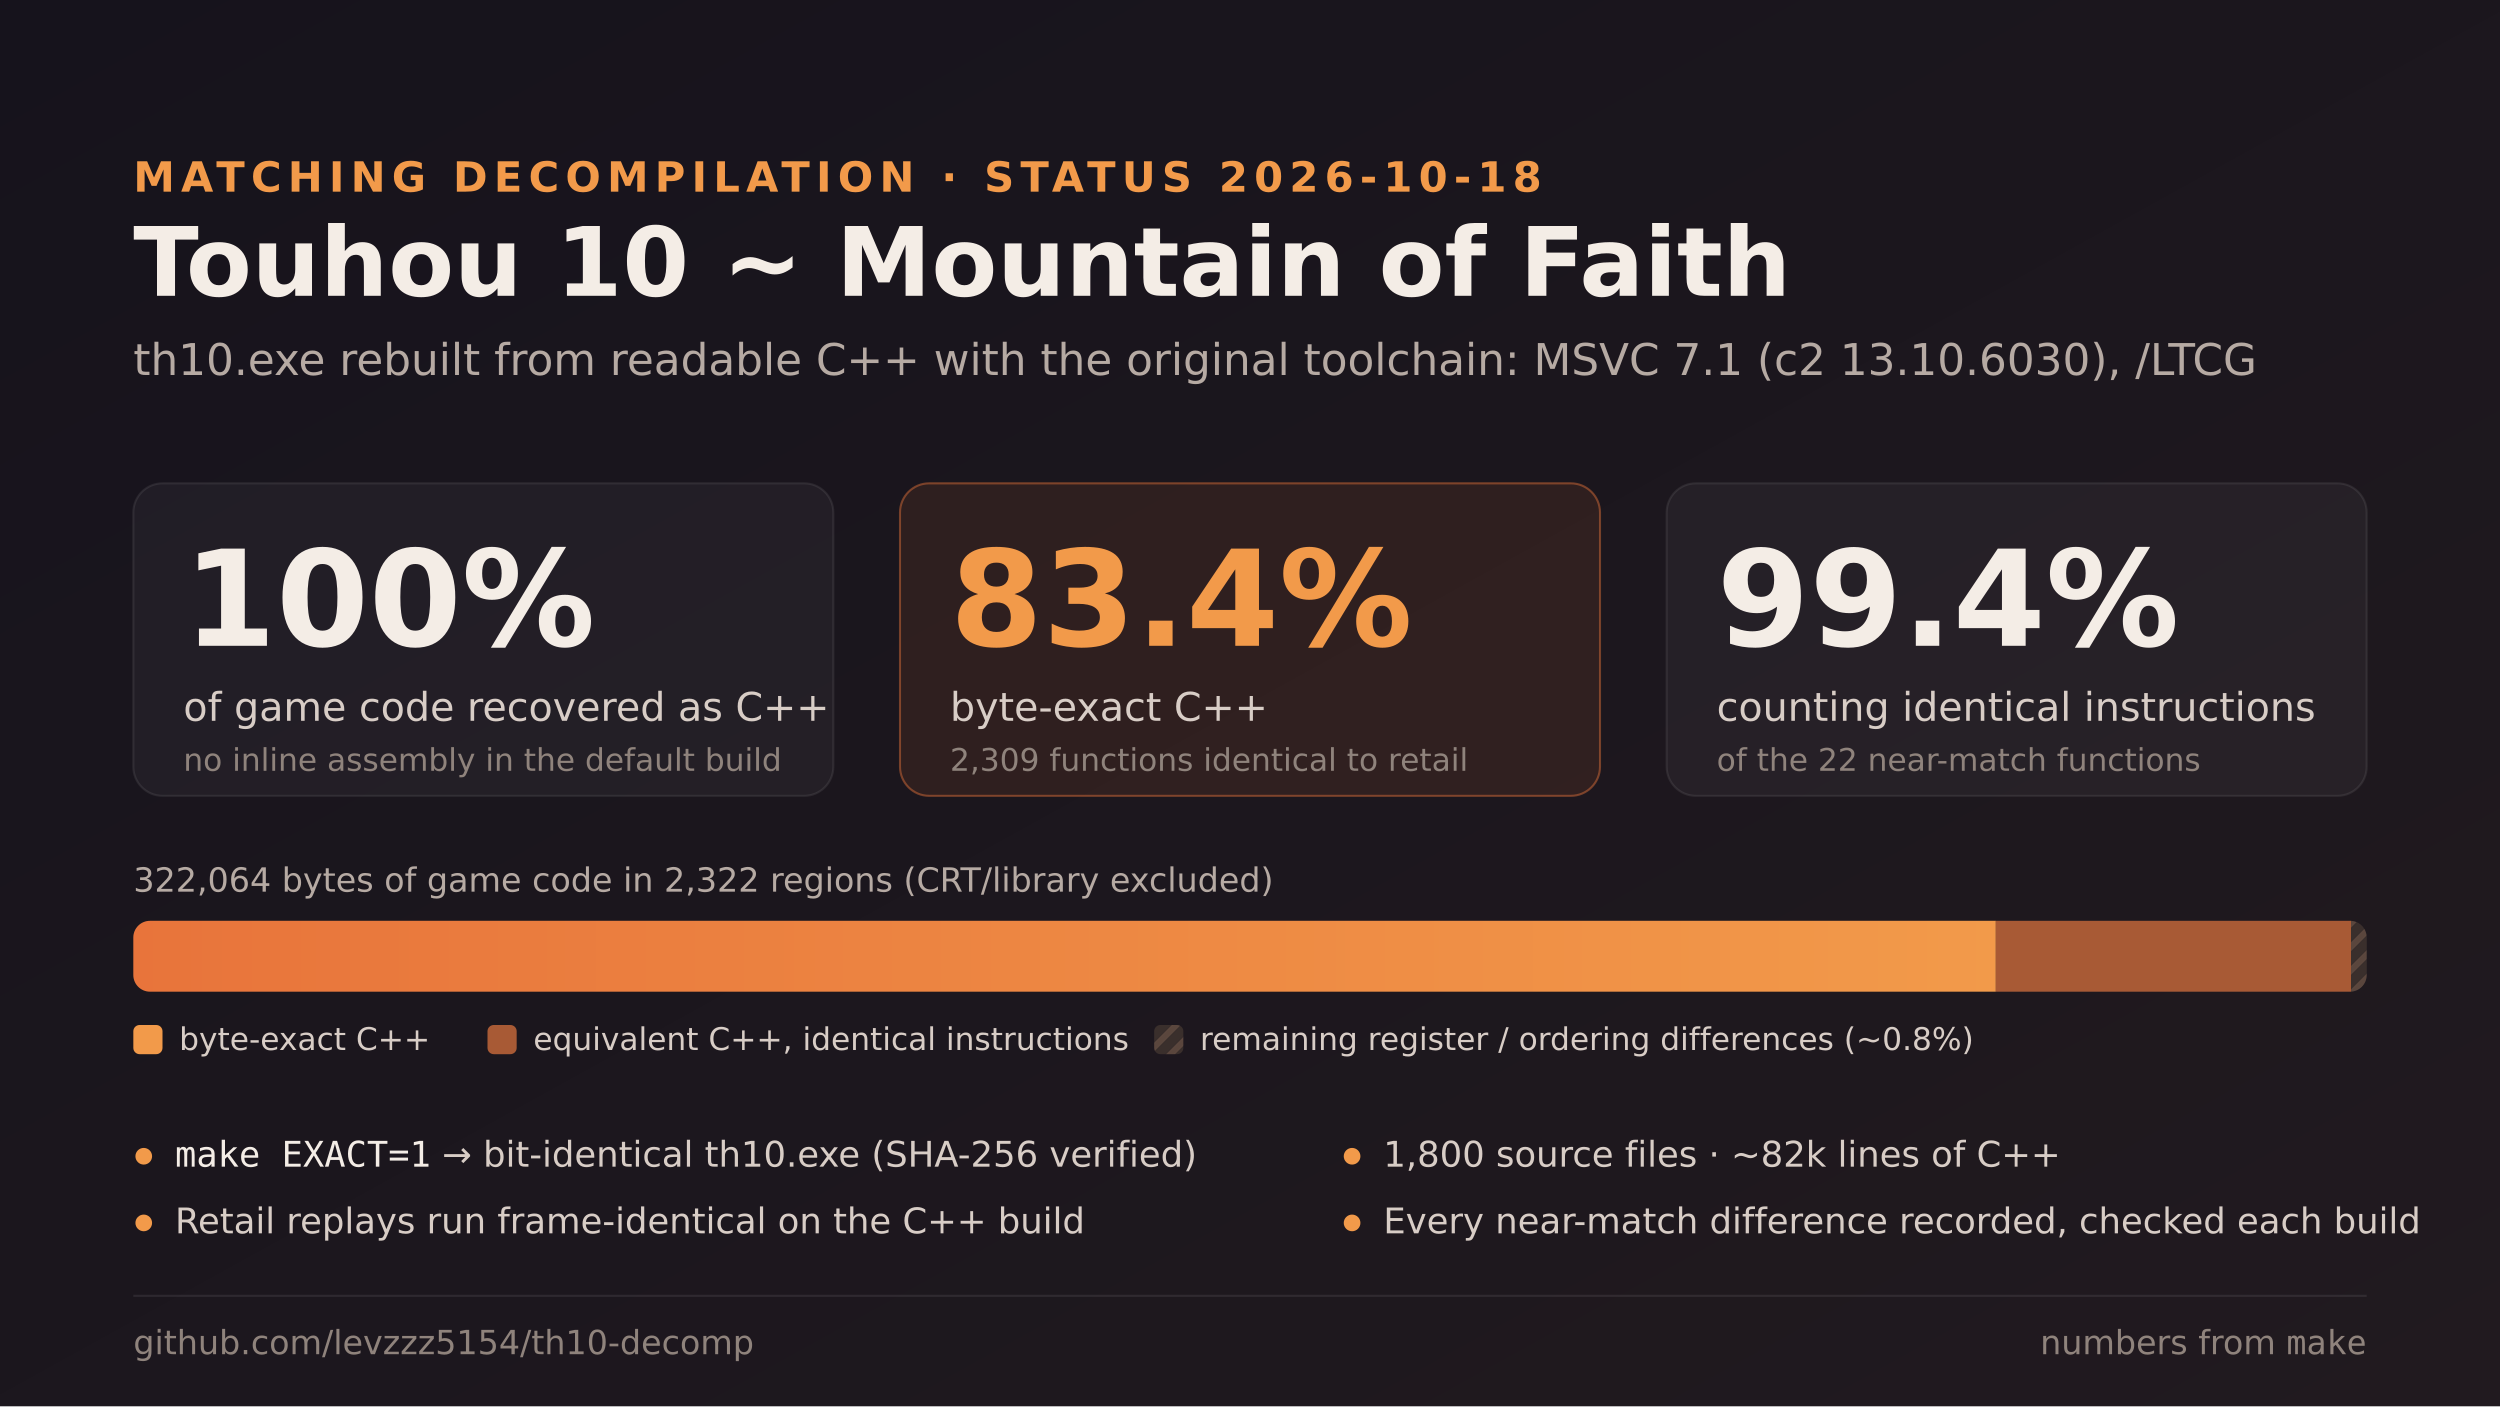
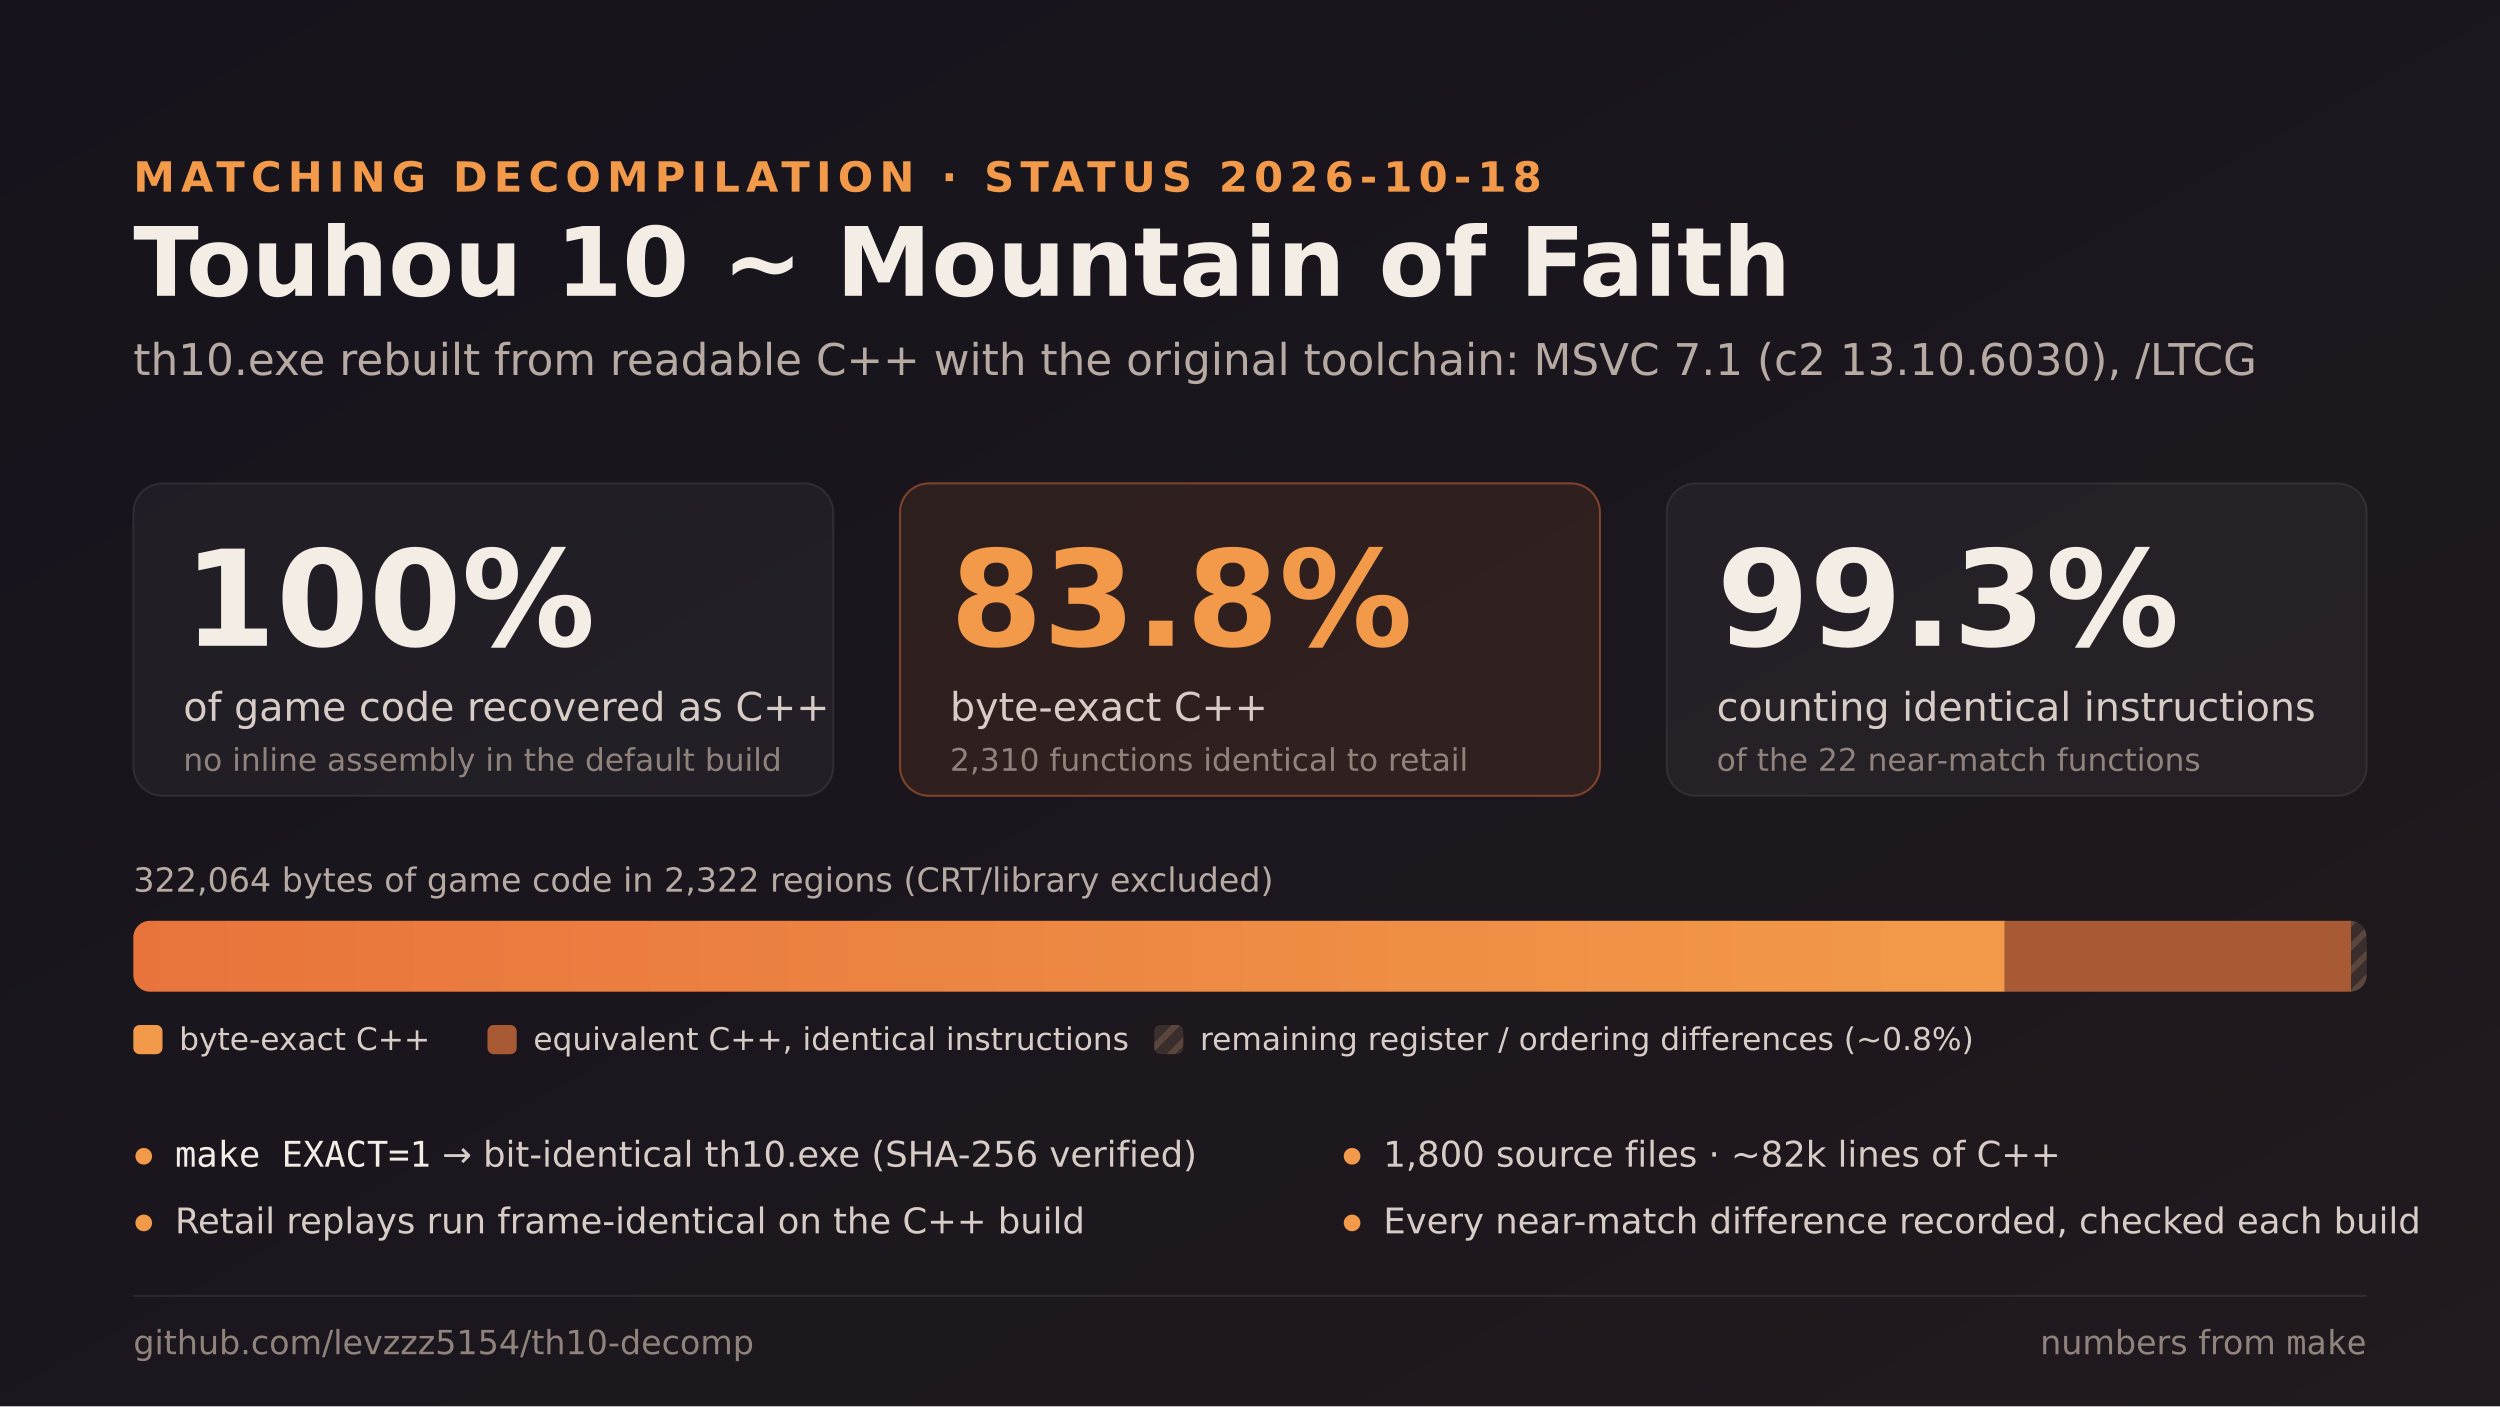
<svg xmlns="http://www.w3.org/2000/svg" width="1200" height="675" viewBox="0 0 1200 675">
  <defs>
    <linearGradient id="bg" x1="0" y1="0" x2="1" y2="1">
      <stop offset="0" stop-color="#16131c" />
      <stop offset="1" stop-color="#211a1f" />
    </linearGradient>
    <linearGradient id="exact" x1="0" y1="0" x2="1" y2="0">
      <stop offset="0" stop-color="#e8743b" />
      <stop offset="1" stop-color="#f29a4a" />
    </linearGradient>
    <pattern id="hatch" width="8" height="8" patternUnits="userSpaceOnUse" patternTransform="rotate(45)">
      <rect width="8" height="8" fill="#3a2f2c" />
      <rect width="3" height="8" fill="#5a463d" />
    </pattern>
  </defs>
  <rect width="1200" height="675" fill="url(#bg)" />
  <g font-family="Fira Sans, DejaVu Sans, sans-serif">
    <text x="64" y="92" font-size="20" fill="#f29a4a" letter-spacing="3" font-weight="600">MATCHING DECOMPILATION · STATUS 2026-10-18</text>
    <text x="64" y="142" font-size="46" fill="#f4ede6" font-weight="700">Touhou 10 ~ Mountain of Faith</text>
    <text x="64" y="180" font-size="21" fill="#b6aaa3">th10.exe rebuilt from readable C++ with the original toolchain: MSVC 7.1 (c2 13.10.6030), /LTCG</text>
    <g transform="translate(64 232)">
      <rect width="336" height="150" rx="14" fill="#ffffff" fill-opacity="0.04" stroke="#ffffff" stroke-opacity="0.08" />
      <text x="24" y="78" font-size="64" font-weight="700" fill="#f4ede6">100%</text>
      <text x="24" y="114" font-size="19" fill="#d8cdc6">of game code recovered as C++</text>
      <text x="24" y="138" font-size="15" fill="#8f837c">no inline assembly in the default build</text>
    </g>
    <g transform="translate(432 232)">
      <rect width="336" height="150" rx="14" fill="#e8743b" fill-opacity="0.10" stroke="#e8743b" stroke-opacity="0.45" />
-       <text x="24" y="78" font-size="64" font-weight="700" fill="#f29a4a">83.4%</text>
+       <text x="24" y="78" font-size="64" font-weight="700" fill="#f29a4a">83.8%</text>
      <text x="24" y="114" font-size="19" fill="#d8cdc6">byte-exact C++</text>
-       <text x="24" y="138" font-size="15" fill="#8f837c">2,309 functions identical to retail</text>
+       <text x="24" y="138" font-size="15" fill="#8f837c">2,310 functions identical to retail</text>
    </g>
    <g transform="translate(800 232)">
      <rect width="336" height="150" rx="14" fill="#ffffff" fill-opacity="0.04" stroke="#ffffff" stroke-opacity="0.08" />
-       <text x="24" y="78" font-size="64" font-weight="700" fill="#f4ede6">99.4%</text>
+       <text x="24" y="78" font-size="64" font-weight="700" fill="#f4ede6">99.3%</text>
      <text x="24" y="114" font-size="19" fill="#d8cdc6">counting identical instructions</text>
      <text x="24" y="138" font-size="15" fill="#8f837c">of the 22 near-match functions</text>
    </g>
    <text x="64" y="428" font-size="16" fill="#b6aaa3">322,064 bytes of game code in 2,322 regions (CRT/library excluded)</text>
    <g transform="translate(64 442)">
      <rect width="1072" height="34" rx="8" fill="#2c2427" />
-       <path d="M8,0 H894.0 V34 H8 A8,8 0 0 1 0,26 V8 A8,8 0 0 1 8,0 Z" fill="url(#exact)" />
-       <rect x="894.0" width="170.5" height="34" fill="#a85a35" />
+       <path d="M8,0 H898.3 V34 H8 A8,8 0 0 1 0,26 V8 A8,8 0 0 1 8,0 Z" fill="url(#exact)" />
+       <rect x="898.3" width="166.2" height="34" fill="#a85a35" />
      <path d="M1064.5,0 H1064 A8,8 0 0 1 1072,8 V26 A8,8 0 0 1 1064,34 H1064.5 Z" fill="url(#hatch)" />
    </g>
    <g font-size="15" fill="#d8cdc6" transform="translate(64 504)">
      <rect y="-12" width="14" height="14" rx="3" fill="#f29a4a" />
      <text x="22" y="0">byte-exact C++</text>
      <rect x="170" y="-12" width="14" height="14" rx="3" fill="#a85a35" />
      <text x="192" y="0">equivalent C++, identical instructions</text>
      <rect x="490" y="-12" width="14" height="14" rx="3" fill="url(#hatch)" />
      <text x="512" y="0">remaining register / ordering differences (~0.8%)</text>
    </g>
    <g font-size="17" fill="#d8cdc6" transform="translate(64 560)">
      <circle cx="5" cy="-5" r="4" fill="#f29a4a" />
      <text x="20" y="0">
        <tspan font-family="DejaVu Sans Mono, monospace" fill="#f4ede6">make EXACT=1</tspan> → bit-identical th10.exe (SHA-256 verified)</text>
      <circle cx="5" cy="27" r="4" fill="#f29a4a" />
      <text x="20" y="32">Retail replays run frame-identical on the C++ build</text>
      <circle cx="585" cy="-5" r="4" fill="#f29a4a" />
      <text x="600" y="0">1,800 source files · ~82k lines of C++</text>
      <circle cx="585" cy="27" r="4" fill="#f29a4a" />
      <text x="600" y="32">Every near-match difference recorded, checked each build</text>
    </g>
    <line x1="64" y1="622" x2="1136" y2="622" stroke="#ffffff" stroke-opacity="0.08" />
    <text x="64" y="650" font-size="16" fill="#8f837c">github.com/levzzz5154/th10-decomp</text>
    <text x="1136" y="650" font-size="16" fill="#8f837c" text-anchor="end">numbers from <tspan font-family="DejaVu Sans Mono, monospace">make</tspan>
    </text>
  </g>
</svg>
